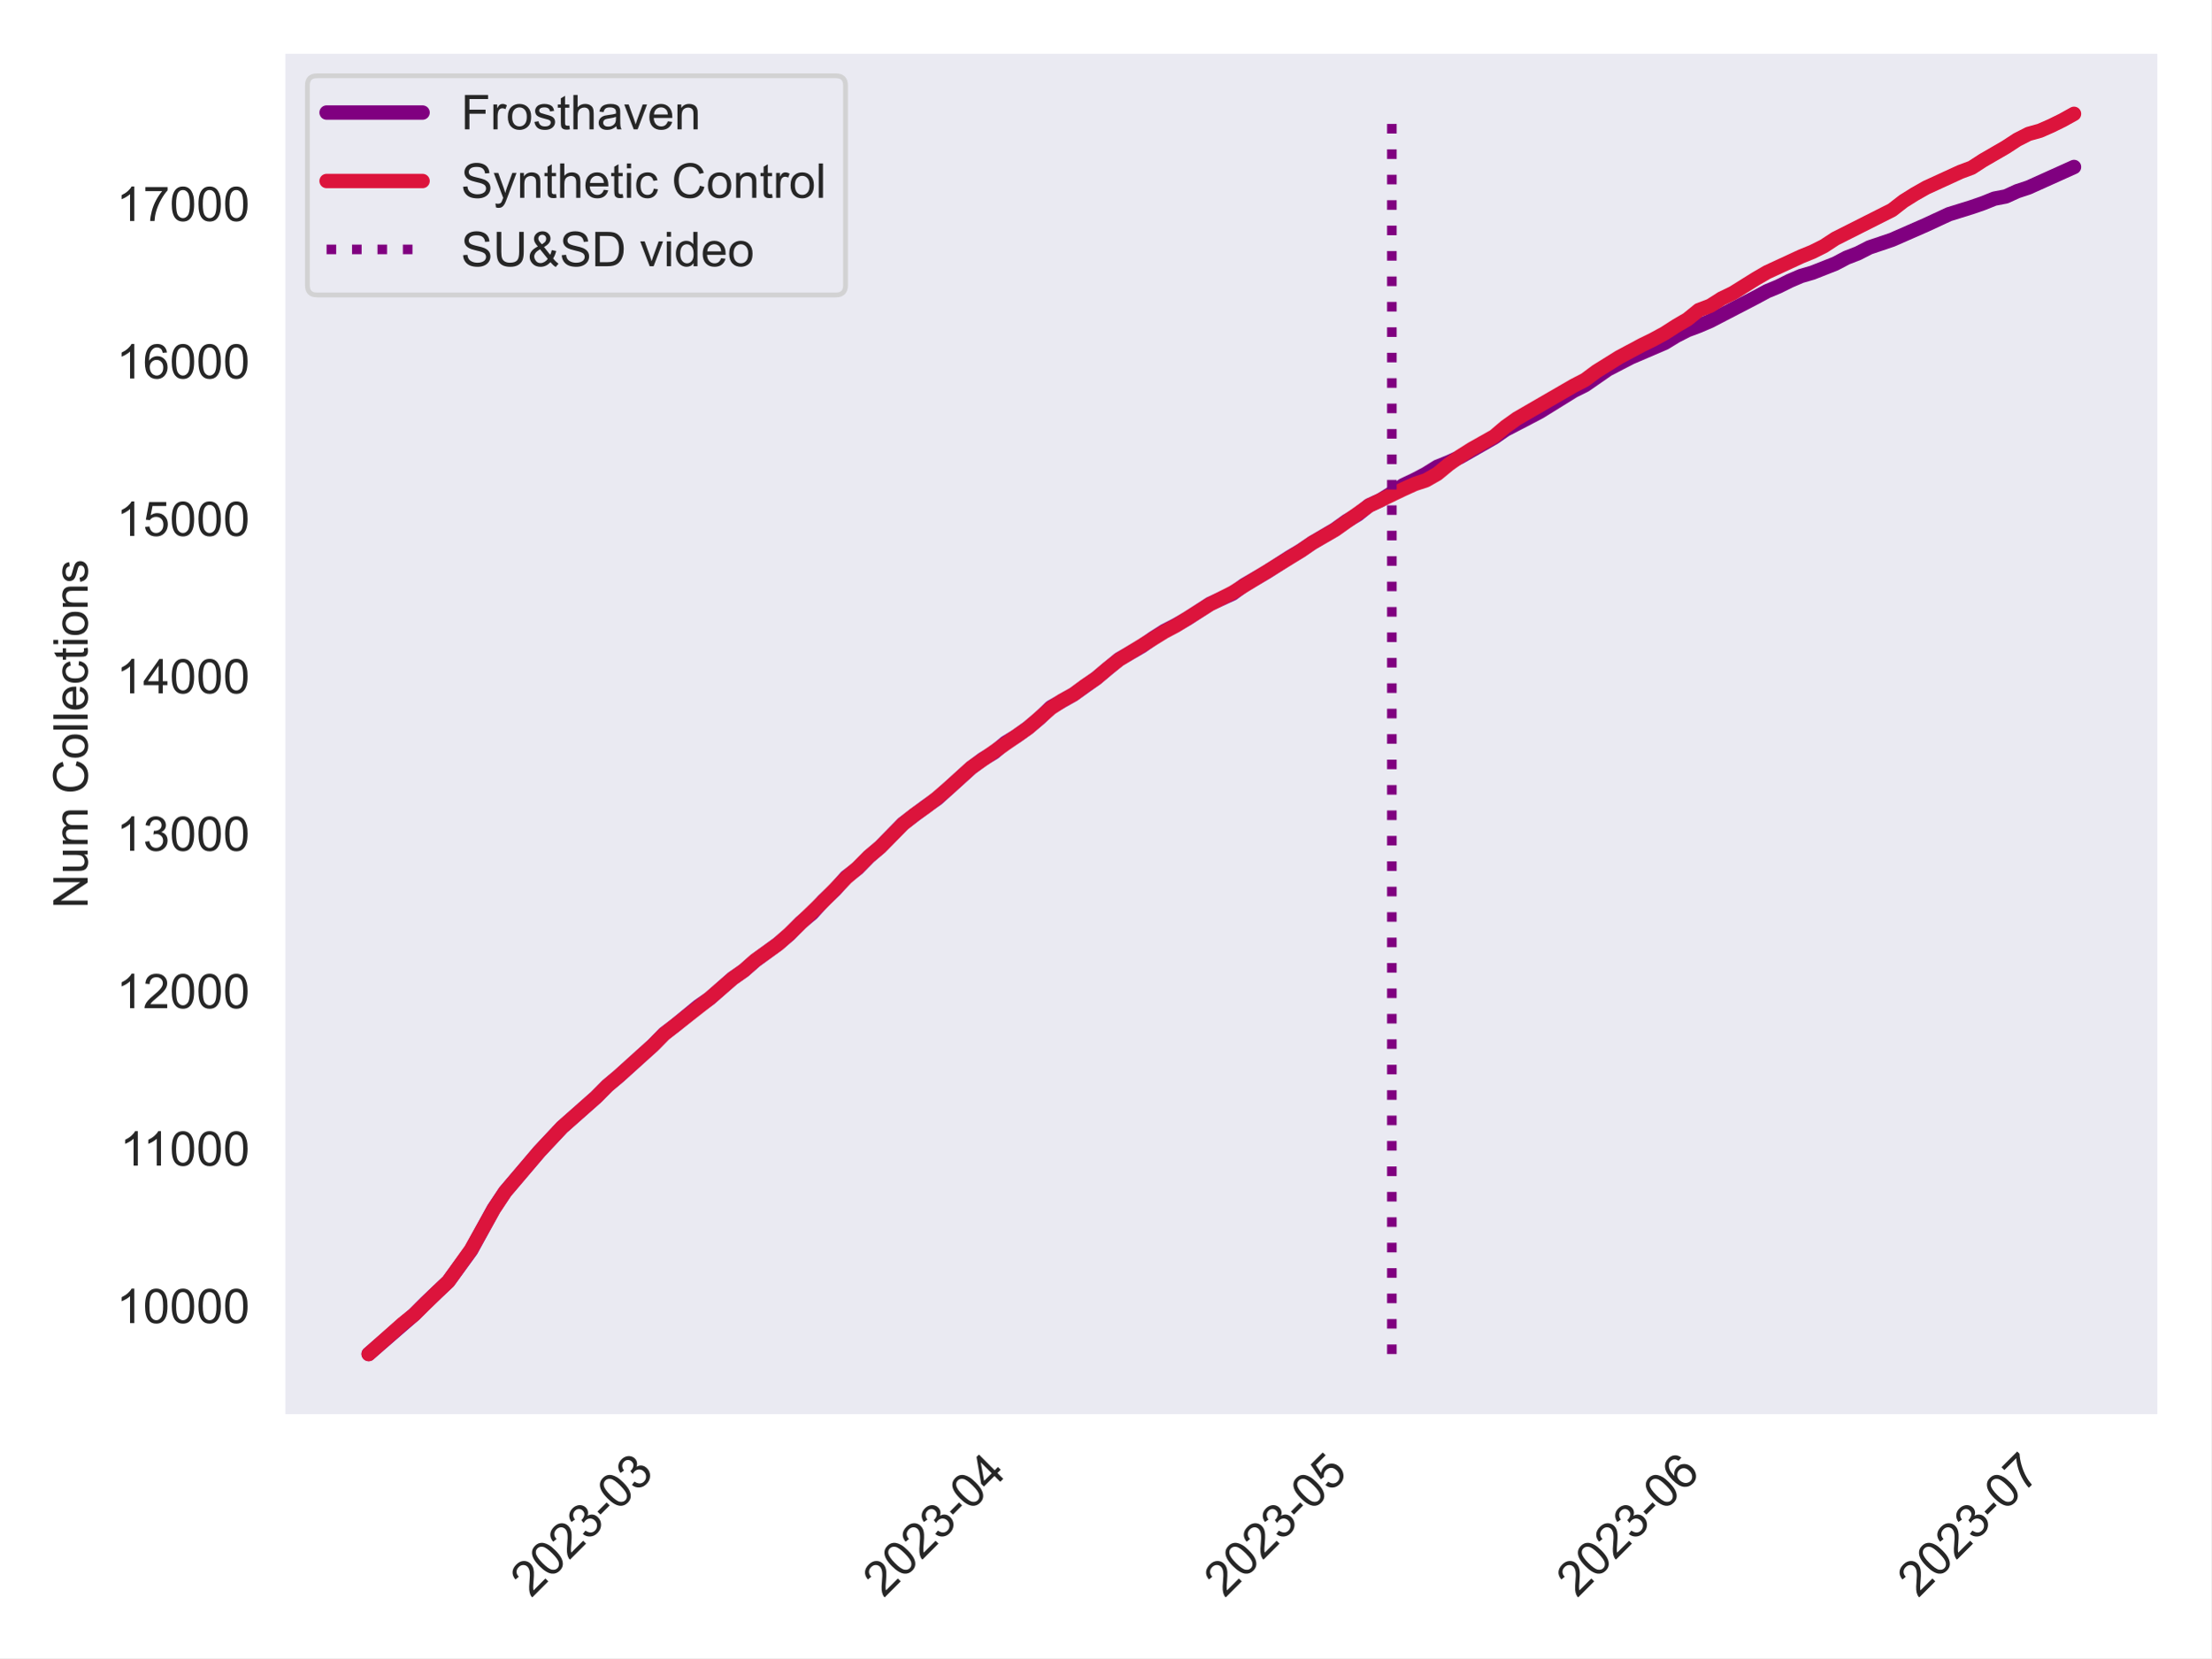
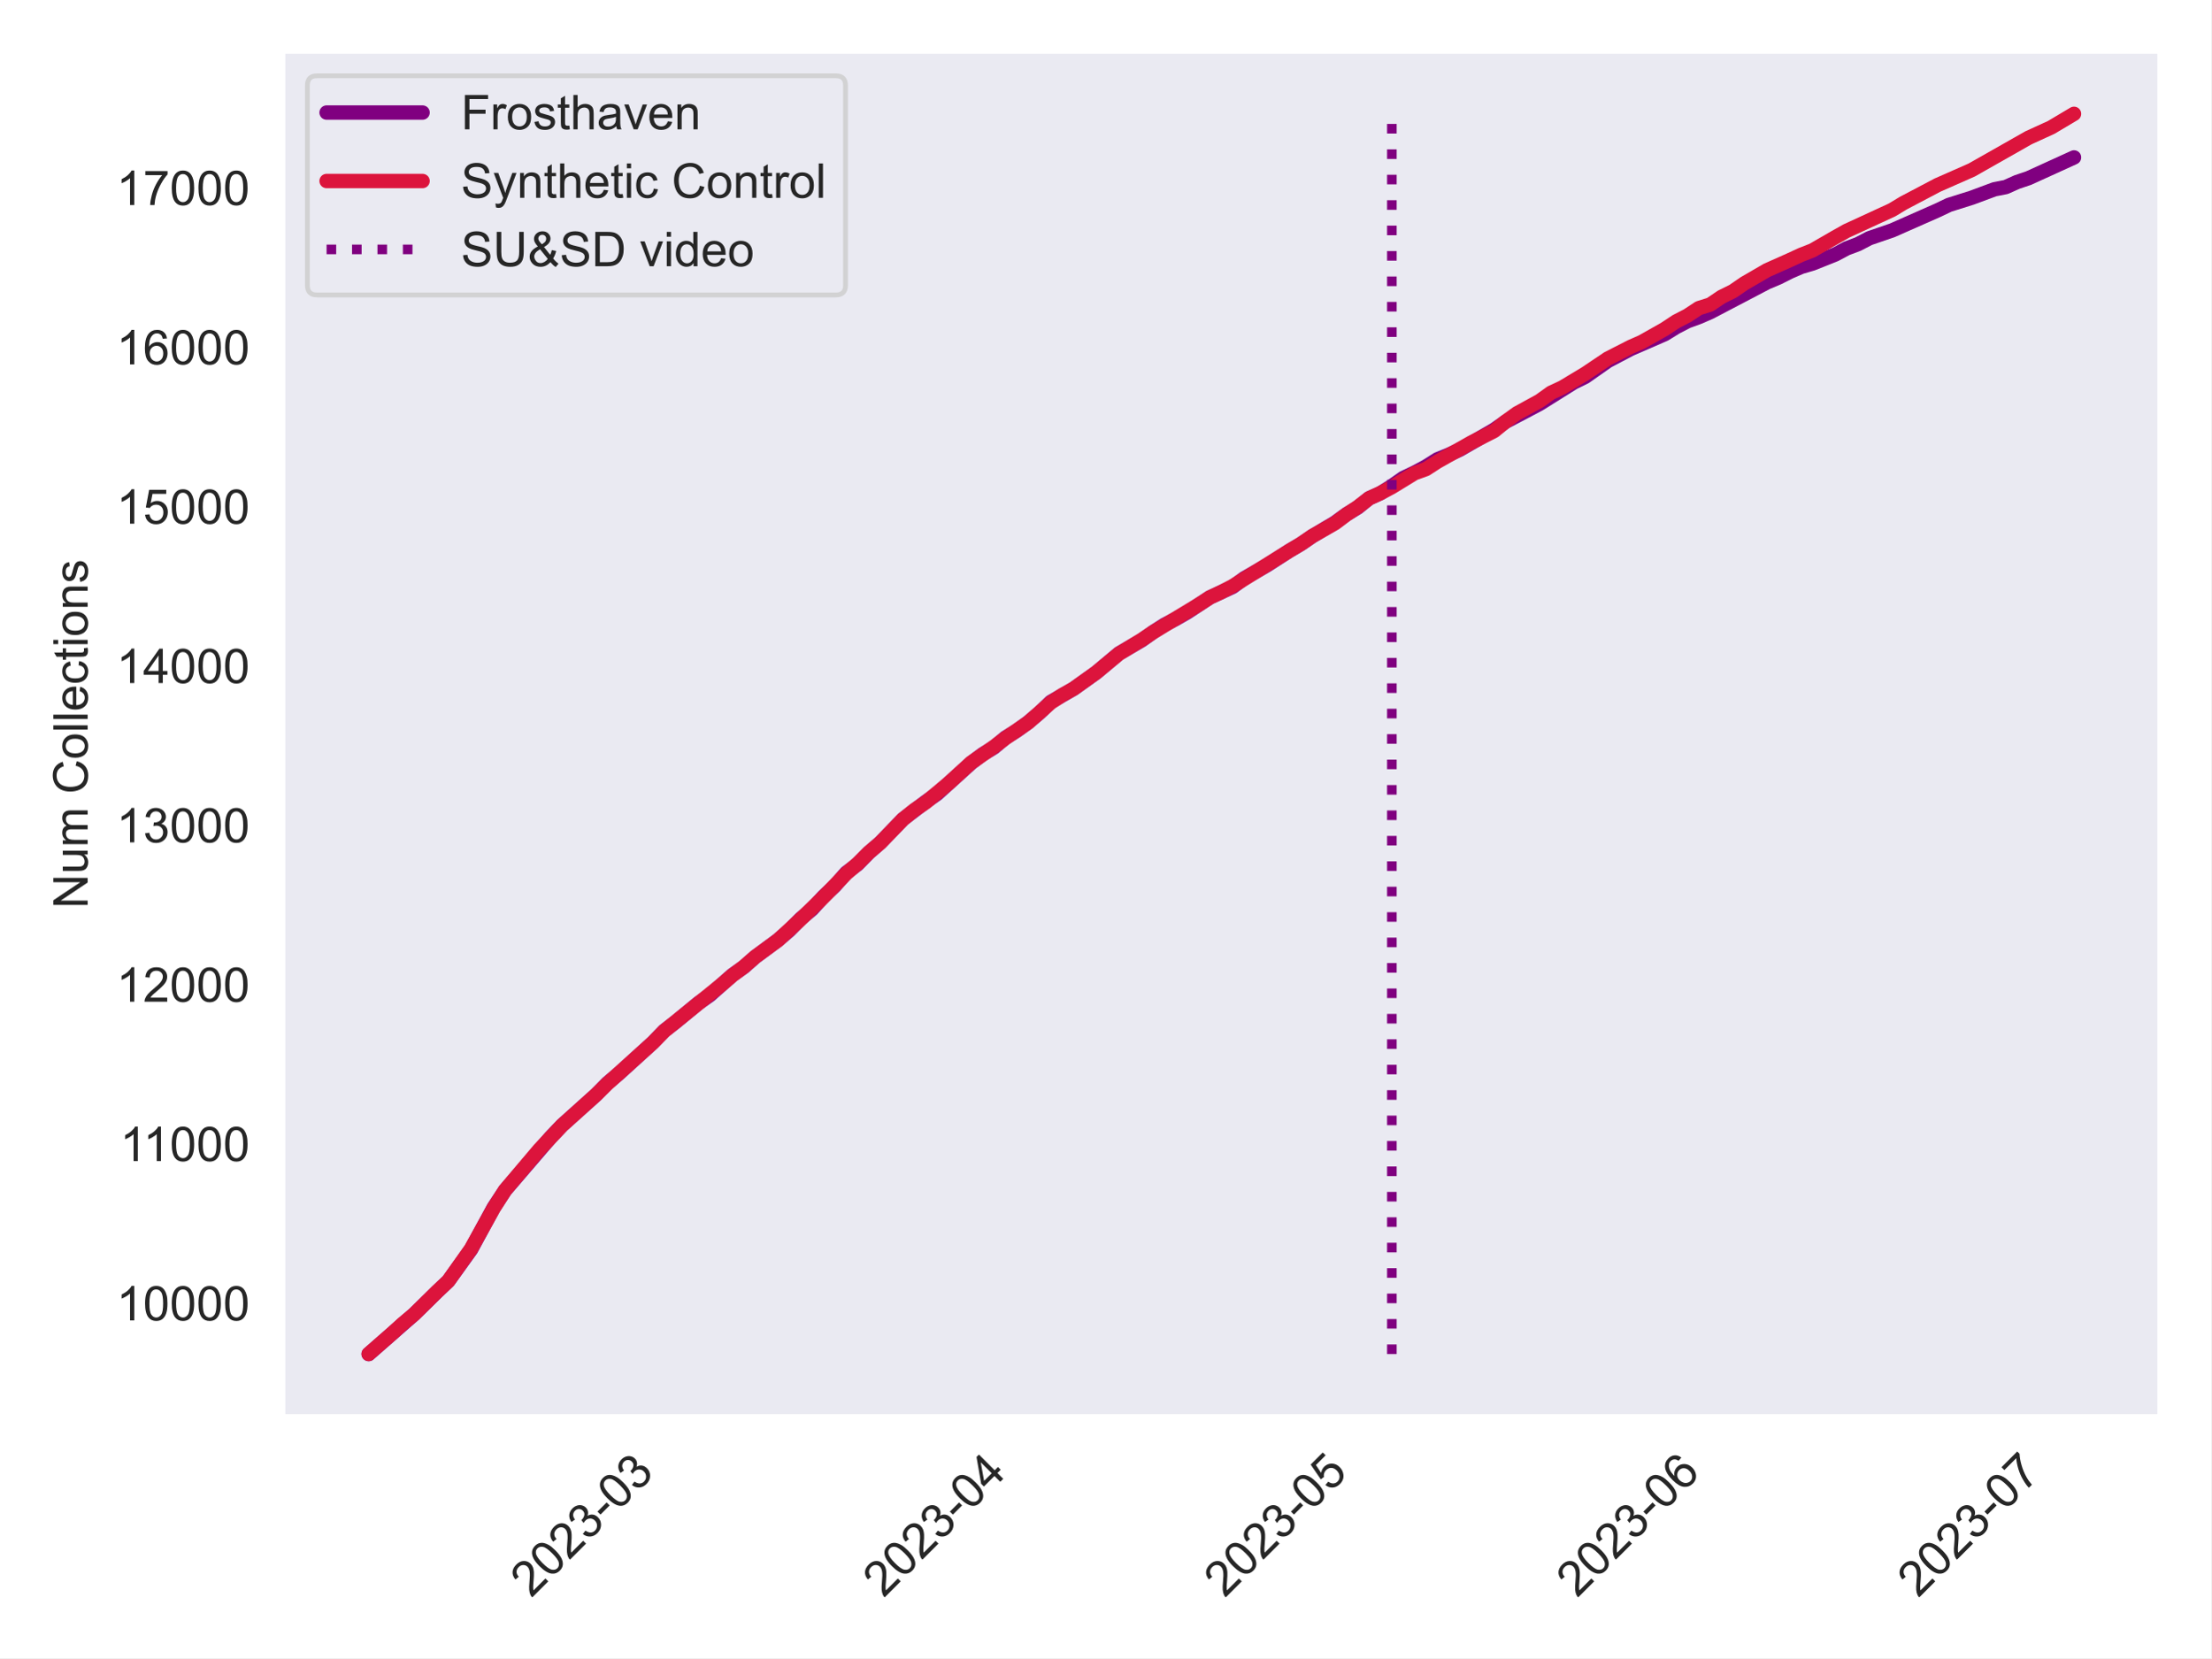
<svg xmlns="http://www.w3.org/2000/svg" xmlns:xlink="http://www.w3.org/1999/xlink" width="460.8pt" height="345.6pt" viewBox="0 0 460.8 345.6" version="1.1">
  <defs>
    <style type="text/css">*{stroke-linejoin: round; stroke-linecap: butt}</style>
  </defs>
  <g id="figure_1">
    <g id="patch_1">
      <path d="M 0 345.6  L 460.8 345.6  L 460.8 0  L 0 0  z " style="fill: #ffffff" />
    </g>
    <g id="axes_1">
      <g id="patch_2">
        <path d="M 59.06 295.153  L 450 295.153  L 450 10.8  L 59.06 10.8  z " style="fill: #eaeaf2" />
      </g>
      <g id="matplotlib.axis_1">
        <g id="xtick_1">
          <g id="text_1">
            <g style="fill: #262626" transform="translate(110.7016 333.1617) rotate(-45) scale(0.1 -0.1)">
              <defs>
                <path id="ArialMT-32" d="M 3222 541  L 3222 0  L 194 0  Q 188 203 259 391  Q 375 700 629 1000  Q 884 1300 1366 1694  Q 2113 2306 2375 2664  Q 2638 3022 2638 3341  Q 2638 3675 2398 3904  Q 2159 4134 1775 4134  Q 1369 4134 1125 3890  Q 881 3647 878 3216  L 300 3275  Q 359 3922 746 4261  Q 1134 4600 1788 4600  Q 2447 4600 2831 4234  Q 3216 3869 3216 3328  Q 3216 3053 3103 2787  Q 2991 2522 2730 2228  Q 2469 1934 1863 1422  Q 1356 997 1212 845  Q 1069 694 975 541  L 3222 541  z " transform="scale(0.015625)" />
                <path id="ArialMT-30" d="M 266 2259  Q 266 3072 433 3567  Q 600 4063 929 4331  Q 1259 4600 1759 4600  Q 2128 4600 2406 4451  Q 2684 4303 2865 4023  Q 3047 3744 3150 3342  Q 3253 2941 3253 2259  Q 3253 1453 3087 958  Q 2922 463 2592 192  Q 2263 -78 1759 -78  Q 1097 -78 719 397  Q 266 969 266 2259  z M 844 2259  Q 844 1131 1108 757  Q 1372 384 1759 384  Q 2147 384 2411 759  Q 2675 1134 2675 2259  Q 2675 3391 2411 3762  Q 2147 4134 1753 4134  Q 1366 4134 1134 3806  Q 844 3388 844 2259  z " transform="scale(0.015625)" />
                <path id="ArialMT-33" d="M 269 1209  L 831 1284  Q 928 806 1161 595  Q 1394 384 1728 384  Q 2125 384 2398 659  Q 2672 934 2672 1341  Q 2672 1728 2419 1979  Q 2166 2231 1775 2231  Q 1616 2231 1378 2169  L 1441 2663  Q 1497 2656 1531 2656  Q 1891 2656 2178 2843  Q 2466 3031 2466 3422  Q 2466 3731 2256 3934  Q 2047 4138 1716 4138  Q 1388 4138 1169 3931  Q 950 3725 888 3313  L 325 3413  Q 428 3978 793 4289  Q 1159 4600 1703 4600  Q 2078 4600 2393 4439  Q 2709 4278 2876 4000  Q 3044 3722 3044 3409  Q 3044 3113 2884 2869  Q 2725 2625 2413 2481  Q 2819 2388 3044 2092  Q 3269 1797 3269 1353  Q 3269 753 2831 336  Q 2394 -81 1725 -81  Q 1122 -81 723 278  Q 325 638 269 1209  z " transform="scale(0.015625)" />
                <path id="ArialMT-2d" d="M 203 1375  L 203 1941  L 1931 1941  L 1931 1375  L 203 1375  z " transform="scale(0.015625)" />
              </defs>
              <use xlink:href="#ArialMT-32" />
              <use xlink:href="#ArialMT-30" x="55.615" />
              <use xlink:href="#ArialMT-32" x="111.23" />
              <use xlink:href="#ArialMT-33" x="166.846" />
              <use xlink:href="#ArialMT-2d" x="222.461" />
              <use xlink:href="#ArialMT-30" x="255.762" />
              <use xlink:href="#ArialMT-33" x="311.377" />
            </g>
          </g>
        </g>
        <g id="xtick_2">
          <g id="text_2">
            <g style="fill: #262626" transform="translate(184.1509 333.1617) rotate(-45) scale(0.1 -0.1)">
              <defs>
                <path id="ArialMT-34" d="M 2069 0  L 2069 1097  L 81 1097  L 81 1613  L 2172 4581  L 2631 4581  L 2631 1613  L 3250 1613  L 3250 1097  L 2631 1097  L 2631 0  L 2069 0  z M 2069 1613  L 2069 3678  L 634 1613  L 2069 1613  z " transform="scale(0.015625)" />
              </defs>
              <use xlink:href="#ArialMT-32" />
              <use xlink:href="#ArialMT-30" x="55.615" />
              <use xlink:href="#ArialMT-32" x="111.23" />
              <use xlink:href="#ArialMT-33" x="166.846" />
              <use xlink:href="#ArialMT-2d" x="222.461" />
              <use xlink:href="#ArialMT-30" x="255.762" />
              <use xlink:href="#ArialMT-34" x="311.377" />
            </g>
          </g>
        </g>
        <g id="xtick_3">
          <g id="text_3">
            <g style="fill: #262626" transform="translate(255.2309 333.1617) rotate(-45) scale(0.1 -0.1)">
              <defs>
                <path id="ArialMT-35" d="M 266 1200  L 856 1250  Q 922 819 1161 601  Q 1400 384 1738 384  Q 2144 384 2425 690  Q 2706 997 2706 1503  Q 2706 1984 2436 2262  Q 2166 2541 1728 2541  Q 1456 2541 1237 2417  Q 1019 2294 894 2097  L 366 2166  L 809 4519  L 3088 4519  L 3088 3981  L 1259 3981  L 1013 2750  Q 1425 3038 1878 3038  Q 2478 3038 2890 2622  Q 3303 2206 3303 1553  Q 3303 931 2941 478  Q 2500 -78 1738 -78  Q 1113 -78 717 272  Q 322 622 266 1200  z " transform="scale(0.015625)" />
              </defs>
              <use xlink:href="#ArialMT-32" />
              <use xlink:href="#ArialMT-30" x="55.615" />
              <use xlink:href="#ArialMT-32" x="111.23" />
              <use xlink:href="#ArialMT-33" x="166.846" />
              <use xlink:href="#ArialMT-2d" x="222.461" />
              <use xlink:href="#ArialMT-30" x="255.762" />
              <use xlink:href="#ArialMT-35" x="311.377" />
            </g>
          </g>
        </g>
        <g id="xtick_4">
          <g id="text_4">
            <g style="fill: #262626" transform="translate(328.6802 333.1617) rotate(-45) scale(0.1 -0.1)">
              <defs>
                <path id="ArialMT-36" d="M 3184 3459  L 2625 3416  Q 2550 3747 2413 3897  Q 2184 4138 1850 4138  Q 1581 4138 1378 3988  Q 1113 3794 959 3422  Q 806 3050 800 2363  Q 1003 2672 1297 2822  Q 1591 2972 1913 2972  Q 2475 2972 2870 2558  Q 3266 2144 3266 1488  Q 3266 1056 3080 686  Q 2894 316 2569 119  Q 2244 -78 1831 -78  Q 1128 -78 684 439  Q 241 956 241 2144  Q 241 3472 731 4075  Q 1159 4600 1884 4600  Q 2425 4600 2770 4297  Q 3116 3994 3184 3459  z M 888 1484  Q 888 1194 1011 928  Q 1134 663 1356 523  Q 1578 384 1822 384  Q 2178 384 2434 671  Q 2691 959 2691 1453  Q 2691 1928 2437 2201  Q 2184 2475 1800 2475  Q 1419 2475 1153 2201  Q 888 1928 888 1484  z " transform="scale(0.015625)" />
              </defs>
              <use xlink:href="#ArialMT-32" />
              <use xlink:href="#ArialMT-30" x="55.615" />
              <use xlink:href="#ArialMT-32" x="111.23" />
              <use xlink:href="#ArialMT-33" x="166.846" />
              <use xlink:href="#ArialMT-2d" x="222.461" />
              <use xlink:href="#ArialMT-30" x="255.762" />
              <use xlink:href="#ArialMT-36" x="311.377" />
            </g>
          </g>
        </g>
        <g id="xtick_5">
          <g id="text_5">
            <g style="fill: #262626" transform="translate(399.7602 333.1617) rotate(-45) scale(0.1 -0.1)">
              <defs>
                <path id="ArialMT-37" d="M 303 3981  L 303 4522  L 3269 4522  L 3269 4084  Q 2831 3619 2401 2847  Q 1972 2075 1738 1259  Q 1569 684 1522 0  L 944 0  Q 953 541 1156 1306  Q 1359 2072 1739 2783  Q 2119 3494 2547 3981  L 303 3981  z " transform="scale(0.015625)" />
              </defs>
              <use xlink:href="#ArialMT-32" />
              <use xlink:href="#ArialMT-30" x="55.615" />
              <use xlink:href="#ArialMT-32" x="111.23" />
              <use xlink:href="#ArialMT-33" x="166.846" />
              <use xlink:href="#ArialMT-2d" x="222.461" />
              <use xlink:href="#ArialMT-30" x="255.762" />
              <use xlink:href="#ArialMT-37" x="311.377" />
            </g>
          </g>
        </g>
      </g>
      <g id="matplotlib.axis_2">
        <g id="ytick_1">
          <g id="text_6">
-             <g style="fill: #262626" transform="translate(24.25531 275.774) scale(0.1 -0.1)">
+             <g style="fill: #262626" transform="translate(24.25531 275.2121) scale(0.1 -0.1)">
              <defs>
                <path id="ArialMT-31" d="M 2384 0  L 1822 0  L 1822 3584  Q 1619 3391 1289 3197  Q 959 3003 697 2906  L 697 3450  Q 1169 3672 1522 3987  Q 1875 4303 2022 4600  L 2384 4600  L 2384 0  z " transform="scale(0.015625)" />
              </defs>
              <use xlink:href="#ArialMT-31" />
              <use xlink:href="#ArialMT-30" x="55.615" />
              <use xlink:href="#ArialMT-30" x="111.23" />
              <use xlink:href="#ArialMT-30" x="166.846" />
              <use xlink:href="#ArialMT-30" x="222.461" />
            </g>
          </g>
        </g>
        <g id="ytick_2">
          <g id="text_7">
-             <g style="fill: #262626" transform="translate(24.99281 242.9576) scale(0.1 -0.1)">
+             <g style="fill: #262626" transform="translate(24.99281 242.0004) scale(0.1 -0.1)">
              <use xlink:href="#ArialMT-31" />
              <use xlink:href="#ArialMT-31" x="48.24" />
              <use xlink:href="#ArialMT-30" x="103.855" />
              <use xlink:href="#ArialMT-30" x="159.471" />
              <use xlink:href="#ArialMT-30" x="215.086" />
            </g>
          </g>
        </g>
        <g id="ytick_3">
          <g id="text_8">
-             <g style="fill: #262626" transform="translate(24.25531 210.1411) scale(0.1 -0.1)">
+             <g style="fill: #262626" transform="translate(24.25531 208.7887) scale(0.1 -0.1)">
              <use xlink:href="#ArialMT-31" />
              <use xlink:href="#ArialMT-32" x="55.615" />
              <use xlink:href="#ArialMT-30" x="111.23" />
              <use xlink:href="#ArialMT-30" x="166.846" />
              <use xlink:href="#ArialMT-30" x="222.461" />
            </g>
          </g>
        </g>
        <g id="ytick_4">
          <g id="text_9">
-             <g style="fill: #262626" transform="translate(24.25531 177.3247) scale(0.1 -0.1)">
+             <g style="fill: #262626" transform="translate(24.25531 175.5771) scale(0.1 -0.1)">
              <use xlink:href="#ArialMT-31" />
              <use xlink:href="#ArialMT-33" x="55.615" />
              <use xlink:href="#ArialMT-30" x="111.23" />
              <use xlink:href="#ArialMT-30" x="166.846" />
              <use xlink:href="#ArialMT-30" x="222.461" />
            </g>
          </g>
        </g>
        <g id="ytick_5">
          <g id="text_10">
-             <g style="fill: #262626" transform="translate(24.25531 144.5083) scale(0.1 -0.1)">
+             <g style="fill: #262626" transform="translate(24.25531 142.3654) scale(0.1 -0.1)">
              <use xlink:href="#ArialMT-31" />
              <use xlink:href="#ArialMT-34" x="55.615" />
              <use xlink:href="#ArialMT-30" x="111.23" />
              <use xlink:href="#ArialMT-30" x="166.846" />
              <use xlink:href="#ArialMT-30" x="222.461" />
            </g>
          </g>
        </g>
        <g id="ytick_6">
          <g id="text_11">
-             <g style="fill: #262626" transform="translate(24.25531 111.6918) scale(0.1 -0.1)">
+             <g style="fill: #262626" transform="translate(24.25531 109.1537) scale(0.1 -0.1)">
              <use xlink:href="#ArialMT-31" />
              <use xlink:href="#ArialMT-35" x="55.615" />
              <use xlink:href="#ArialMT-30" x="111.23" />
              <use xlink:href="#ArialMT-30" x="166.846" />
              <use xlink:href="#ArialMT-30" x="222.461" />
            </g>
          </g>
        </g>
        <g id="ytick_7">
          <g id="text_12">
-             <g style="fill: #262626" transform="translate(24.25531 78.87538) scale(0.1 -0.1)">
+             <g style="fill: #262626" transform="translate(24.25531 75.94199) scale(0.1 -0.1)">
              <use xlink:href="#ArialMT-31" />
              <use xlink:href="#ArialMT-36" x="55.615" />
              <use xlink:href="#ArialMT-30" x="111.23" />
              <use xlink:href="#ArialMT-30" x="166.846" />
              <use xlink:href="#ArialMT-30" x="222.461" />
            </g>
          </g>
        </g>
        <g id="ytick_8">
          <g id="text_13">
-             <g style="fill: #262626" transform="translate(24.25531 46.05894) scale(0.1 -0.1)">
+             <g style="fill: #262626" transform="translate(24.25531 42.7303) scale(0.1 -0.1)">
              <use xlink:href="#ArialMT-31" />
              <use xlink:href="#ArialMT-37" x="55.615" />
              <use xlink:href="#ArialMT-30" x="111.23" />
              <use xlink:href="#ArialMT-30" x="166.846" />
              <use xlink:href="#ArialMT-30" x="222.461" />
            </g>
          </g>
        </g>
        <g id="text_14">
          <g style="fill: #262626" transform="translate(18.26781 189.3764) rotate(-90) scale(0.1 -0.1)">
            <defs>
              <path id="ArialMT-4e" d="M 488 0  L 488 4581  L 1109 4581  L 3516 984  L 3516 4581  L 4097 4581  L 4097 0  L 3475 0  L 1069 3600  L 1069 0  L 488 0  z " transform="scale(0.015625)" />
              <path id="ArialMT-75" d="M 2597 0  L 2597 488  Q 2209 -75 1544 -75  Q 1250 -75 995 37  Q 741 150 617 320  Q 494 491 444 738  Q 409 903 409 1263  L 409 3319  L 972 3319  L 972 1478  Q 972 1038 1006 884  Q 1059 663 1231 536  Q 1403 409 1656 409  Q 1909 409 2131 539  Q 2353 669 2445 892  Q 2538 1116 2538 1541  L 2538 3319  L 3100 3319  L 3100 0  L 2597 0  z " transform="scale(0.015625)" />
              <path id="ArialMT-6d" d="M 422 0  L 422 3319  L 925 3319  L 925 2853  Q 1081 3097 1340 3245  Q 1600 3394 1931 3394  Q 2300 3394 2536 3241  Q 2772 3088 2869 2813  Q 3263 3394 3894 3394  Q 4388 3394 4653 3120  Q 4919 2847 4919 2278  L 4919 0  L 4359 0  L 4359 2091  Q 4359 2428 4304 2576  Q 4250 2725 4106 2815  Q 3963 2906 3769 2906  Q 3419 2906 3187 2673  Q 2956 2441 2956 1928  L 2956 0  L 2394 0  L 2394 2156  Q 2394 2531 2256 2718  Q 2119 2906 1806 2906  Q 1569 2906 1367 2781  Q 1166 2656 1075 2415  Q 984 2175 984 1722  L 984 0  L 422 0  z " transform="scale(0.015625)" />
              <path id="ArialMT-20" transform="scale(0.015625)" />
              <path id="ArialMT-43" d="M 3763 1606  L 4369 1453  Q 4178 706 3683 314  Q 3188 -78 2472 -78  Q 1731 -78 1267 223  Q 803 525 561 1097  Q 319 1669 319 2325  Q 319 3041 592 3573  Q 866 4106 1370 4382  Q 1875 4659 2481 4659  Q 3169 4659 3637 4309  Q 4106 3959 4291 3325  L 3694 3184  Q 3534 3684 3231 3912  Q 2928 4141 2469 4141  Q 1941 4141 1586 3887  Q 1231 3634 1087 3207  Q 944 2781 944 2328  Q 944 1744 1114 1308  Q 1284 872 1643 656  Q 2003 441 2422 441  Q 2931 441 3284 734  Q 3638 1028 3763 1606  z " transform="scale(0.015625)" />
              <path id="ArialMT-6f" d="M 213 1659  Q 213 2581 725 3025  Q 1153 3394 1769 3394  Q 2453 3394 2887 2945  Q 3322 2497 3322 1706  Q 3322 1066 3130 698  Q 2938 331 2570 128  Q 2203 -75 1769 -75  Q 1072 -75 642 372  Q 213 819 213 1659  z M 791 1659  Q 791 1022 1069 705  Q 1347 388 1769 388  Q 2188 388 2466 706  Q 2744 1025 2744 1678  Q 2744 2294 2464 2611  Q 2184 2928 1769 2928  Q 1347 2928 1069 2612  Q 791 2297 791 1659  z " transform="scale(0.015625)" />
              <path id="ArialMT-6c" d="M 409 0  L 409 4581  L 972 4581  L 972 0  L 409 0  z " transform="scale(0.015625)" />
              <path id="ArialMT-65" d="M 2694 1069  L 3275 997  Q 3138 488 2766 206  Q 2394 -75 1816 -75  Q 1088 -75 661 373  Q 234 822 234 1631  Q 234 2469 665 2931  Q 1097 3394 1784 3394  Q 2450 3394 2872 2941  Q 3294 2488 3294 1666  Q 3294 1616 3291 1516  L 816 1516  Q 847 969 1125 678  Q 1403 388 1819 388  Q 2128 388 2347 550  Q 2566 713 2694 1069  z M 847 1978  L 2700 1978  Q 2663 2397 2488 2606  Q 2219 2931 1791 2931  Q 1403 2931 1139 2672  Q 875 2413 847 1978  z " transform="scale(0.015625)" />
              <path id="ArialMT-63" d="M 2588 1216  L 3141 1144  Q 3050 572 2676 248  Q 2303 -75 1759 -75  Q 1078 -75 664 370  Q 250 816 250 1647  Q 250 2184 428 2587  Q 606 2991 970 3192  Q 1334 3394 1763 3394  Q 2303 3394 2647 3120  Q 2991 2847 3088 2344  L 2541 2259  Q 2463 2594 2264 2762  Q 2066 2931 1784 2931  Q 1359 2931 1093 2626  Q 828 2322 828 1663  Q 828 994 1084 691  Q 1341 388 1753 388  Q 2084 388 2306 591  Q 2528 794 2588 1216  z " transform="scale(0.015625)" />
              <path id="ArialMT-74" d="M 1650 503  L 1731 6  Q 1494 -44 1306 -44  Q 1000 -44 831 53  Q 663 150 594 308  Q 525 466 525 972  L 525 2881  L 113 2881  L 113 3319  L 525 3319  L 525 4141  L 1084 4478  L 1084 3319  L 1650 3319  L 1650 2881  L 1084 2881  L 1084 941  Q 1084 700 1114 631  Q 1144 563 1211 522  Q 1278 481 1403 481  Q 1497 481 1650 503  z " transform="scale(0.015625)" />
              <path id="ArialMT-69" d="M 425 3934  L 425 4581  L 988 4581  L 988 3934  L 425 3934  z M 425 0  L 425 3319  L 988 3319  L 988 0  L 425 0  z " transform="scale(0.015625)" />
              <path id="ArialMT-6e" d="M 422 0  L 422 3319  L 928 3319  L 928 2847  Q 1294 3394 1984 3394  Q 2284 3394 2536 3286  Q 2788 3178 2913 3003  Q 3038 2828 3088 2588  Q 3119 2431 3119 2041  L 3119 0  L 2556 0  L 2556 2019  Q 2556 2363 2490 2533  Q 2425 2703 2258 2804  Q 2091 2906 1866 2906  Q 1506 2906 1245 2678  Q 984 2450 984 1813  L 984 0  L 422 0  z " transform="scale(0.015625)" />
              <path id="ArialMT-73" d="M 197 991  L 753 1078  Q 800 744 1014 566  Q 1228 388 1613 388  Q 2000 388 2187 545  Q 2375 703 2375 916  Q 2375 1106 2209 1216  Q 2094 1291 1634 1406  Q 1016 1563 777 1677  Q 538 1791 414 1992  Q 291 2194 291 2438  Q 291 2659 392 2848  Q 494 3038 669 3163  Q 800 3259 1026 3326  Q 1253 3394 1513 3394  Q 1903 3394 2198 3281  Q 2494 3169 2634 2976  Q 2775 2784 2828 2463  L 2278 2388  Q 2241 2644 2061 2787  Q 1881 2931 1553 2931  Q 1166 2931 1000 2803  Q 834 2675 834 2503  Q 834 2394 903 2306  Q 972 2216 1119 2156  Q 1203 2125 1616 2013  Q 2213 1853 2448 1751  Q 2684 1650 2818 1456  Q 2953 1263 2953 975  Q 2953 694 2789 445  Q 2625 197 2315 61  Q 2006 -75 1616 -75  Q 969 -75 630 194  Q 291 463 197 991  z " transform="scale(0.015625)" />
            </defs>
            <use xlink:href="#ArialMT-4e" />
            <use xlink:href="#ArialMT-75" x="72.217" />
            <use xlink:href="#ArialMT-6d" x="127.832" />
            <use xlink:href="#ArialMT-20" x="211.133" />
            <use xlink:href="#ArialMT-43" x="238.916" />
            <use xlink:href="#ArialMT-6f" x="311.133" />
            <use xlink:href="#ArialMT-6c" x="366.748" />
            <use xlink:href="#ArialMT-6c" x="388.965" />
            <use xlink:href="#ArialMT-65" x="411.182" />
            <use xlink:href="#ArialMT-63" x="466.797" />
            <use xlink:href="#ArialMT-74" x="516.797" />
            <use xlink:href="#ArialMT-69" x="544.58" />
            <use xlink:href="#ArialMT-6f" x="566.797" />
            <use xlink:href="#ArialMT-6e" x="622.412" />
            <use xlink:href="#ArialMT-73" x="678.027" />
          </g>
        </g>
      </g>
      <g id="PolyCollection_1" />
      <g id="PolyCollection_2" />
      <g id="line2d_1">
-         <path d="M 76.83 282.204  L 86.307 274  L 88.677 271.604  L 93.415 267.109  L 98.154 260.611  L 102.893 251.947  L 105.262 248.403  L 112.37 240.035  L 117.109 234.981  L 124.217 228.681  L 126.586 226.285  L 128.955 224.316  L 136.063 217.884  L 138.433 215.455  L 140.802 213.651  L 145.541 209.745  L 147.91 208.105  L 152.649 203.937  L 155.018 202.296  L 157.387 200.229  L 162.126 196.75  L 164.495 194.748  L 166.865 192.32  L 169.234 190.351  L 171.603 187.726  L 173.973 185.494  L 176.342 182.803  L 178.711 180.998  L 181.081 178.57  L 183.45 176.535  L 188.189 171.678  L 192.927 168.101  L 195.297 166.461  L 202.405 160.029  L 204.774 158.256  L 207.143 156.845  L 209.513 154.844  L 211.882 153.4  L 214.251 151.693  L 216.621 149.724  L 218.99 147.427  L 223.729 144.736  L 228.467 141.356  L 233.206 137.418  L 237.945 134.694  L 240.314 133.021  L 242.683 131.511  L 245.053 130.297  L 247.422 128.951  L 252.161 125.867  L 256.899 123.701  L 259.269 121.961  L 264.007 119.205  L 268.746 116.153  L 271.115 114.742  L 273.485 113.134  L 278.223 110.344  L 280.593 108.638  L 282.962 107.227  L 285.331 105.324  L 287.701 104.241  L 290.07 102.764  L 292.439 101.123  L 294.809 100.007  L 297.178 98.76  L 299.547 97.283  L 301.917 96.332  L 304.286 95.249  L 311.394 91.18  L 313.763 89.539  L 318.502 87.078  L 320.871 85.831  L 327.979 81.433  L 330.349 80.252  L 335.087 76.97  L 339.826 74.509  L 346.934 71.457  L 349.303 70.013  L 351.673 68.799  L 354.042 67.913  L 356.411 66.895  L 365.889 61.973  L 368.258 60.693  L 370.627 59.709  L 372.997 58.527  L 375.366 57.51  L 377.735 56.821  L 382.474 54.95  L 384.843 53.703  L 387.213 52.784  L 389.582 51.57  L 394.321 49.962  L 401.429 46.845  L 406.167 44.646  L 410.906 43.169  L 413.275 42.349  L 415.645 41.397  L 418.014 40.938  L 420.383 39.855  L 422.753 39.067  L 432.23 34.801  L 432.23 34.801  " clip-path="url(#pbe8c64e409)" style="fill: none; stroke: #800080; stroke-width: 3; stroke-linecap: round" />
+         <path d="M 76.83 282.228  L 86.307 273.925  L 91.046 269.275  L 93.415 267.017  L 98.154 260.441  L 102.893 251.673  L 105.262 248.086  L 114.739 237.06  L 117.109 234.569  L 124.217 228.192  L 126.586 225.768  L 128.955 223.775  L 136.063 217.299  L 138.433 214.841  L 140.802 213.015  L 145.541 209.096  L 147.91 207.435  L 152.649 203.217  L 155.018 201.557  L 157.387 199.464  L 162.126 195.944  L 164.495 193.918  L 166.865 191.493  L 169.234 189.501  L 171.603 186.877  L 173.973 184.652  L 176.342 181.928  L 178.711 180.135  L 181.081 177.711  L 183.45 175.651  L 188.189 170.736  L 192.927 167.116  L 195.297 165.455  L 202.405 159.012  L 204.774 157.219  L 207.143 155.791  L 209.513 153.765  L 211.882 152.304  L 214.251 150.577  L 216.621 148.584  L 218.99 146.292  L 223.729 143.569  L 228.467 140.181  L 233.206 136.196  L 237.945 133.439  L 240.314 131.746  L 242.683 130.218  L 245.053 128.989  L 247.422 127.627  L 252.161 124.505  L 256.899 122.313  L 259.269 120.553  L 264.007 117.83  L 268.746 114.774  L 271.115 113.38  L 273.485 111.752  L 278.223 108.929  L 280.593 107.202  L 282.962 105.774  L 285.331 103.848  L 287.701 102.785  L 290.07 101.29  L 292.439 99.63  L 294.809 98.501  L 297.178 97.239  L 299.547 95.744  L 301.917 94.781  L 304.286 93.685  L 311.394 89.567  L 313.763 87.906  L 318.502 85.415  L 320.871 84.153  L 327.979 79.703  L 330.349 78.54  L 335.087 75.219  L 339.826 72.728  L 346.934 69.64  L 349.303 68.178  L 351.673 66.95  L 354.042 66.086  L 356.411 65.057  L 368.258 58.846  L 370.627 57.85  L 372.997 56.654  L 375.366 55.624  L 377.735 54.927  L 382.474 53.034  L 384.843 51.772  L 387.213 50.875  L 389.582 49.646  L 394.321 48.019  L 403.798 43.834  L 406.167 42.705  L 410.906 41.211  L 415.645 39.45  L 418.014 38.985  L 420.383 37.923  L 422.753 37.125  L 432.23 32.808  L 432.23 32.808  " clip-path="url(#p01222f90fc)" style="fill: none; stroke: #800080; stroke-width: 3; stroke-linecap: round" />
      </g>
      <g id="line2d_2">
-         <path d="M 76.83 282.228  L 83.938 275.899  L 86.307 274.003  L 91.046 269.355  L 93.415 267.121  L 98.154 260.481  L 102.893 252.017  L 105.262 248.414  L 112.37 240.039  L 117.109 234.967  L 124.217 228.689  L 126.586 226.311  L 128.955 224.296  L 133.694 220.02  L 136.063 217.9  L 138.433 215.509  L 147.91 208.082  L 152.649 203.974  L 155.018 202.288  L 157.387 200.173  L 162.126 196.794  L 164.495 194.675  L 171.603 187.809  L 176.342 182.954  L 178.711 180.9  L 181.081 178.516  L 183.45 176.552  L 188.189 171.745  L 190.558 169.834  L 192.927 168.193  L 195.297 166.33  L 197.666 164.299  L 202.405 159.993  L 214.251 151.728  L 218.99 147.593  L 221.359 146.026  L 223.729 144.729  L 226.098 142.958  L 228.467 141.376  L 230.837 139.342  L 233.206 137.489  L 242.683 131.65  L 245.053 130.393  L 252.161 125.931  L 256.899 123.52  L 271.115 114.79  L 273.485 113.148  L 278.223 110.424  L 285.331 105.38  L 292.439 101.962  L 294.809 100.888  L 297.178 100.1  L 299.547 98.748  L 301.917 96.791  L 304.286 95.118  L 306.655 93.614  L 311.394 90.943  L 313.763 88.932  L 316.133 87.242  L 327.979 80.384  L 330.349 79.156  L 332.718 77.393  L 337.457 74.442  L 342.195 71.91  L 344.565 70.749  L 346.934 69.457  L 349.303 67.933  L 351.673 66.549  L 354.042 64.629  L 356.411 63.731  L 358.781 62.221  L 361.15 61.076  L 365.889 58.116  L 368.258 56.736  L 375.366 53.447  L 377.735 52.48  L 380.105 51.296  L 382.474 49.743  L 394.321 43.764  L 396.69 41.923  L 399.059 40.439  L 401.429 39.095  L 408.537 35.834  L 410.906 34.948  L 413.275 33.413  L 418.014 30.67  L 420.383 29.121  L 422.753 27.912  L 425.122 27.248  L 427.491 26.209  L 429.861 25.042  L 432.23 23.725  L 432.23 23.725  " clip-path="url(#pbe8c64e409)" style="fill: none; stroke: #dc143c; stroke-width: 3; stroke-linecap: round" />
+         <path d="M 76.83 282.202  L 81.569 278.058  L 83.938 275.894  L 86.307 273.922  L 91.046 269.24  L 93.415 267.015  L 98.154 260.299  L 102.893 251.785  L 105.262 248.058  L 112.37 239.637  L 117.109 234.591  L 124.217 228.181  L 126.586 225.86  L 136.063 217.315  L 138.433 214.889  L 150.279 205.305  L 152.649 203.283  L 155.018 201.502  L 157.387 199.432  L 162.126 195.973  L 166.865 191.585  L 171.603 186.987  L 176.342 182.08  L 178.711 180.034  L 181.081 177.674  L 183.45 175.668  L 188.189 170.753  L 190.558 168.831  L 192.927 167.229  L 197.666 163.276  L 202.405 158.94  L 207.143 155.652  L 209.513 153.868  L 214.251 150.62  L 218.99 146.43  L 221.359 144.881  L 223.729 143.549  L 228.467 140.166  L 233.206 136.243  L 237.945 133.351  L 240.314 131.769  L 249.791 126.04  L 252.161 124.509  L 254.53 123.398  L 256.899 122.16  L 268.746 114.774  L 271.115 113.357  L 273.485 111.734  L 278.223 109.035  L 280.593 107.241  L 282.962 105.673  L 285.331 103.861  L 287.701 102.764  L 290.07 101.518  L 294.809 98.616  L 297.178 97.763  L 299.547 96.229  L 306.655 92.22  L 311.394 89.816  L 313.763 87.865  L 316.133 86.155  L 320.871 83.558  L 323.241 81.856  L 325.61 80.751  L 330.349 77.905  L 335.087 74.722  L 339.826 72.299  L 342.195 71.252  L 346.934 68.576  L 349.303 67.006  L 351.673 65.781  L 354.042 64.22  L 356.411 63.472  L 358.781 61.87  L 361.15 60.699  L 363.519 59.068  L 368.258 56.318  L 372.997 54.205  L 375.366 53.111  L 377.735 52.181  L 382.474 49.446  L 384.843 48.115  L 394.321 43.747  L 396.69 42.314  L 403.798 38.569  L 410.906 35.434  L 422.753 28.713  L 427.491 26.545  L 432.23 23.725  L 432.23 23.725  " clip-path="url(#p01222f90fc)" style="fill: none; stroke: #dc143c; stroke-width: 3; stroke-linecap: round" />
      </g>
      <g id="LineCollection_1">
-         <path d="M 290.07 282.228  L 290.07 23.725  " clip-path="url(#pbe8c64e409)" style="fill: none; stroke-dasharray: 2,3.3; stroke-dashoffset: 0; stroke: #800080; stroke-width: 2" />
+         <path d="M 290.07 282.228  L 290.07 23.725  " clip-path="url(#p01222f90fc)" style="fill: none; stroke-dasharray: 2,3.3; stroke-dashoffset: 0; stroke: #800080; stroke-width: 2" />
      </g>
      <g id="patch_3">
        <path d="M 59.06 295.153  L 59.06 10.8  " style="fill: none; stroke: #ffffff; stroke-width: 0.8; stroke-linejoin: miter; stroke-linecap: square" />
      </g>
      <g id="patch_4">
        <path d="M 450 295.153  L 450 10.8  " style="fill: none; stroke: #ffffff; stroke-width: 0.8; stroke-linejoin: miter; stroke-linecap: square" />
      </g>
      <g id="patch_5">
        <path d="M 59.06 295.153  L 450 295.153  " style="fill: none; stroke: #ffffff; stroke-width: 0.8; stroke-linejoin: miter; stroke-linecap: square" />
      </g>
      <g id="patch_6">
        <path d="M 59.06 10.8  L 450 10.8  " style="fill: none; stroke: #ffffff; stroke-width: 0.8; stroke-linejoin: miter; stroke-linecap: square" />
      </g>
      <g id="legend_1">
        <g id="patch_7">
          <path d="M 66.06 61.475  L 174.204 61.475  Q 176.204 61.475 176.204 59.475  L 176.204 17.8  Q 176.204 15.8 174.204 15.8  L 66.06 15.8  Q 64.06 15.8 64.06 17.8  L 64.06 59.475  Q 64.06 61.475 66.06 61.475  z " style="fill: #eaeaf2; opacity: 0.8; stroke: #cccccc; stroke-linejoin: miter" />
        </g>
        <g id="line2d_3">
          <path d="M 68.06 23.458  L 78.06 23.458  L 88.06 23.458  " style="fill: none; stroke: #800080; stroke-width: 3; stroke-linecap: round" />
        </g>
        <g id="text_15">
          <g style="fill: #262626" transform="translate(96.06 26.95781) scale(0.1 -0.1)">
            <defs>
              <path id="ArialMT-46" d="M 525 0  L 525 4581  L 3616 4581  L 3616 4041  L 1131 4041  L 1131 2622  L 3281 2622  L 3281 2081  L 1131 2081  L 1131 0  L 525 0  z " transform="scale(0.015625)" />
              <path id="ArialMT-72" d="M 416 0  L 416 3319  L 922 3319  L 922 2816  Q 1116 3169 1280 3281  Q 1444 3394 1641 3394  Q 1925 3394 2219 3213  L 2025 2691  Q 1819 2813 1613 2813  Q 1428 2813 1281 2702  Q 1134 2591 1072 2394  Q 978 2094 978 1738  L 978 0  L 416 0  z " transform="scale(0.015625)" />
              <path id="ArialMT-68" d="M 422 0  L 422 4581  L 984 4581  L 984 2938  Q 1378 3394 1978 3394  Q 2347 3394 2619 3248  Q 2891 3103 3008 2847  Q 3125 2591 3125 2103  L 3125 0  L 2563 0  L 2563 2103  Q 2563 2525 2380 2717  Q 2197 2909 1863 2909  Q 1613 2909 1392 2779  Q 1172 2650 1078 2428  Q 984 2206 984 1816  L 984 0  L 422 0  z " transform="scale(0.015625)" />
              <path id="ArialMT-61" d="M 2588 409  Q 2275 144 1986 34  Q 1697 -75 1366 -75  Q 819 -75 525 192  Q 231 459 231 875  Q 231 1119 342 1320  Q 453 1522 633 1644  Q 813 1766 1038 1828  Q 1203 1872 1538 1913  Q 2219 1994 2541 2106  Q 2544 2222 2544 2253  Q 2544 2597 2384 2738  Q 2169 2928 1744 2928  Q 1347 2928 1158 2789  Q 969 2650 878 2297  L 328 2372  Q 403 2725 575 2942  Q 747 3159 1072 3276  Q 1397 3394 1825 3394  Q 2250 3394 2515 3294  Q 2781 3194 2906 3042  Q 3031 2891 3081 2659  Q 3109 2516 3109 2141  L 3109 1391  Q 3109 606 3145 398  Q 3181 191 3288 0  L 2700 0  Q 2613 175 2588 409  z M 2541 1666  Q 2234 1541 1622 1453  Q 1275 1403 1131 1340  Q 988 1278 909 1158  Q 831 1038 831 891  Q 831 666 1001 516  Q 1172 366 1500 366  Q 1825 366 2078 508  Q 2331 650 2450 897  Q 2541 1088 2541 1459  L 2541 1666  z " transform="scale(0.015625)" />
              <path id="ArialMT-76" d="M 1344 0  L 81 3319  L 675 3319  L 1388 1331  Q 1503 1009 1600 663  Q 1675 925 1809 1294  L 2547 3319  L 3125 3319  L 1869 0  L 1344 0  z " transform="scale(0.015625)" />
            </defs>
            <use xlink:href="#ArialMT-46" />
            <use xlink:href="#ArialMT-72" x="61.084" />
            <use xlink:href="#ArialMT-6f" x="94.385" />
            <use xlink:href="#ArialMT-73" x="150" />
            <use xlink:href="#ArialMT-74" x="200" />
            <use xlink:href="#ArialMT-68" x="227.783" />
            <use xlink:href="#ArialMT-61" x="283.398" />
            <use xlink:href="#ArialMT-76" x="339.014" />
            <use xlink:href="#ArialMT-65" x="389.014" />
            <use xlink:href="#ArialMT-6e" x="444.629" />
          </g>
        </g>
        <g id="line2d_4">
          <path d="M 68.06 37.725  L 78.06 37.725  L 88.06 37.725  " style="fill: none; stroke: #dc143c; stroke-width: 3; stroke-linecap: round" />
        </g>
        <g id="text_16">
          <g style="fill: #262626" transform="translate(96.06 41.225) scale(0.1 -0.1)">
            <defs>
              <path id="ArialMT-53" d="M 288 1472  L 859 1522  Q 900 1178 1048 958  Q 1197 738 1509 602  Q 1822 466 2213 466  Q 2559 466 2825 569  Q 3091 672 3220 851  Q 3350 1031 3350 1244  Q 3350 1459 3225 1620  Q 3100 1781 2813 1891  Q 2628 1963 1997 2114  Q 1366 2266 1113 2400  Q 784 2572 623 2826  Q 463 3081 463 3397  Q 463 3744 659 4045  Q 856 4347 1234 4503  Q 1613 4659 2075 4659  Q 2584 4659 2973 4495  Q 3363 4331 3572 4012  Q 3781 3694 3797 3291  L 3216 3247  Q 3169 3681 2898 3903  Q 2628 4125 2100 4125  Q 1550 4125 1298 3923  Q 1047 3722 1047 3438  Q 1047 3191 1225 3031  Q 1400 2872 2139 2705  Q 2878 2538 3153 2413  Q 3553 2228 3743 1945  Q 3934 1663 3934 1294  Q 3934 928 3725 604  Q 3516 281 3123 101  Q 2731 -78 2241 -78  Q 1619 -78 1198 103  Q 778 284 539 648  Q 300 1013 288 1472  z " transform="scale(0.015625)" />
              <path id="ArialMT-79" d="M 397 -1278  L 334 -750  Q 519 -800 656 -800  Q 844 -800 956 -737  Q 1069 -675 1141 -563  Q 1194 -478 1313 -144  Q 1328 -97 1363 -6  L 103 3319  L 709 3319  L 1400 1397  Q 1534 1031 1641 628  Q 1738 1016 1872 1384  L 2581 3319  L 3144 3319  L 1881 -56  Q 1678 -603 1566 -809  Q 1416 -1088 1222 -1217  Q 1028 -1347 759 -1347  Q 597 -1347 397 -1278  z " transform="scale(0.015625)" />
            </defs>
            <use xlink:href="#ArialMT-53" />
            <use xlink:href="#ArialMT-79" x="66.699" />
            <use xlink:href="#ArialMT-6e" x="116.699" />
            <use xlink:href="#ArialMT-74" x="172.314" />
            <use xlink:href="#ArialMT-68" x="200.098" />
            <use xlink:href="#ArialMT-65" x="255.713" />
            <use xlink:href="#ArialMT-74" x="311.328" />
            <use xlink:href="#ArialMT-69" x="339.111" />
            <use xlink:href="#ArialMT-63" x="361.328" />
            <use xlink:href="#ArialMT-20" x="411.328" />
            <use xlink:href="#ArialMT-43" x="439.111" />
            <use xlink:href="#ArialMT-6f" x="511.328" />
            <use xlink:href="#ArialMT-6e" x="566.943" />
            <use xlink:href="#ArialMT-74" x="622.559" />
            <use xlink:href="#ArialMT-72" x="650.342" />
            <use xlink:href="#ArialMT-6f" x="683.643" />
            <use xlink:href="#ArialMT-6c" x="739.258" />
          </g>
        </g>
        <g id="line2d_5">
          <path d="M 68.06 51.987  L 88.06 51.987  " style="fill: none; stroke-dasharray: 2,3.3; stroke-dashoffset: 0; stroke: #800080; stroke-width: 2" />
        </g>
        <g id="text_17">
          <g style="fill: #262626" transform="translate(96.06 55.4875) scale(0.1 -0.1)">
            <defs>
              <path id="ArialMT-55" d="M 3500 4581  L 4106 4581  L 4106 1934  Q 4106 1244 3950 837  Q 3794 431 3386 176  Q 2978 -78 2316 -78  Q 1672 -78 1262 144  Q 853 366 678 786  Q 503 1206 503 1934  L 503 4581  L 1109 4581  L 1109 1938  Q 1109 1341 1220 1058  Q 1331 775 1601 622  Q 1872 469 2263 469  Q 2931 469 3215 772  Q 3500 1075 3500 1938  L 3500 4581  z " transform="scale(0.015625)" />
              <path id="ArialMT-26" d="M 3041 541  Q 2763 231 2434 76  Q 2106 -78 1725 -78  Q 1022 -78 609 397  Q 275 784 275 1263  Q 275 1688 548 2030  Q 822 2372 1366 2631  Q 1056 2988 953 3209  Q 850 3431 850 3638  Q 850 4050 1173 4354  Q 1497 4659 1988 4659  Q 2456 4659 2754 4371  Q 3053 4084 3053 3681  Q 3053 3028 2188 2566  L 3009 1519  Q 3150 1794 3228 2156  L 3813 2031  Q 3663 1431 3406 1044  Q 3722 625 4122 341  L 3744 -106  Q 3403 113 3041 541  z M 1897 2928  Q 2263 3144 2370 3306  Q 2478 3469 2478 3666  Q 2478 3900 2329 4048  Q 2181 4197 1959 4197  Q 1731 4197 1579 4050  Q 1428 3903 1428 3691  Q 1428 3584 1483 3467  Q 1538 3350 1647 3219  L 1897 2928  z M 2688 984  L 1656 2263  Q 1200 1991 1040 1758  Q 881 1525 881 1297  Q 881 1019 1103 719  Q 1325 419 1731 419  Q 1984 419 2254 576  Q 2525 734 2688 984  z " transform="scale(0.015625)" />
              <path id="ArialMT-44" d="M 494 0  L 494 4581  L 2072 4581  Q 2606 4581 2888 4516  Q 3281 4425 3559 4188  Q 3922 3881 4101 3404  Q 4281 2928 4281 2316  Q 4281 1794 4159 1391  Q 4038 988 3847 723  Q 3656 459 3429 307  Q 3203 156 2883 78  Q 2563 0 2147 0  L 494 0  z M 1100 541  L 2078 541  Q 2531 541 2789 625  Q 3047 709 3200 863  Q 3416 1078 3536 1442  Q 3656 1806 3656 2325  Q 3656 3044 3420 3430  Q 3184 3816 2847 3947  Q 2603 4041 2063 4041  L 1100 4041  L 1100 541  z " transform="scale(0.015625)" />
              <path id="ArialMT-64" d="M 2575 0  L 2575 419  Q 2259 -75 1647 -75  Q 1250 -75 917 144  Q 584 363 401 755  Q 219 1147 219 1656  Q 219 2153 384 2558  Q 550 2963 881 3178  Q 1213 3394 1622 3394  Q 1922 3394 2156 3267  Q 2391 3141 2538 2938  L 2538 4581  L 3097 4581  L 3097 0  L 2575 0  z M 797 1656  Q 797 1019 1065 703  Q 1334 388 1700 388  Q 2069 388 2326 689  Q 2584 991 2584 1609  Q 2584 2291 2321 2609  Q 2059 2928 1675 2928  Q 1300 2928 1048 2622  Q 797 2316 797 1656  z " transform="scale(0.015625)" />
            </defs>
            <use xlink:href="#ArialMT-53" />
            <use xlink:href="#ArialMT-55" x="66.699" />
            <use xlink:href="#ArialMT-26" x="138.916" />
            <use xlink:href="#ArialMT-53" x="205.615" />
            <use xlink:href="#ArialMT-44" x="272.314" />
            <use xlink:href="#ArialMT-20" x="344.531" />
            <use xlink:href="#ArialMT-76" x="372.314" />
            <use xlink:href="#ArialMT-69" x="422.314" />
            <use xlink:href="#ArialMT-64" x="444.531" />
            <use xlink:href="#ArialMT-65" x="500.146" />
            <use xlink:href="#ArialMT-6f" x="555.762" />
          </g>
        </g>
      </g>
    </g>
  </g>
  <defs>
-     <clipPath id="pbe8c64e409">
+     <clipPath id="p01222f90fc">
      <rect x="59.06" y="10.8" width="390.94" height="284.353" />
    </clipPath>
  </defs>
</svg>
